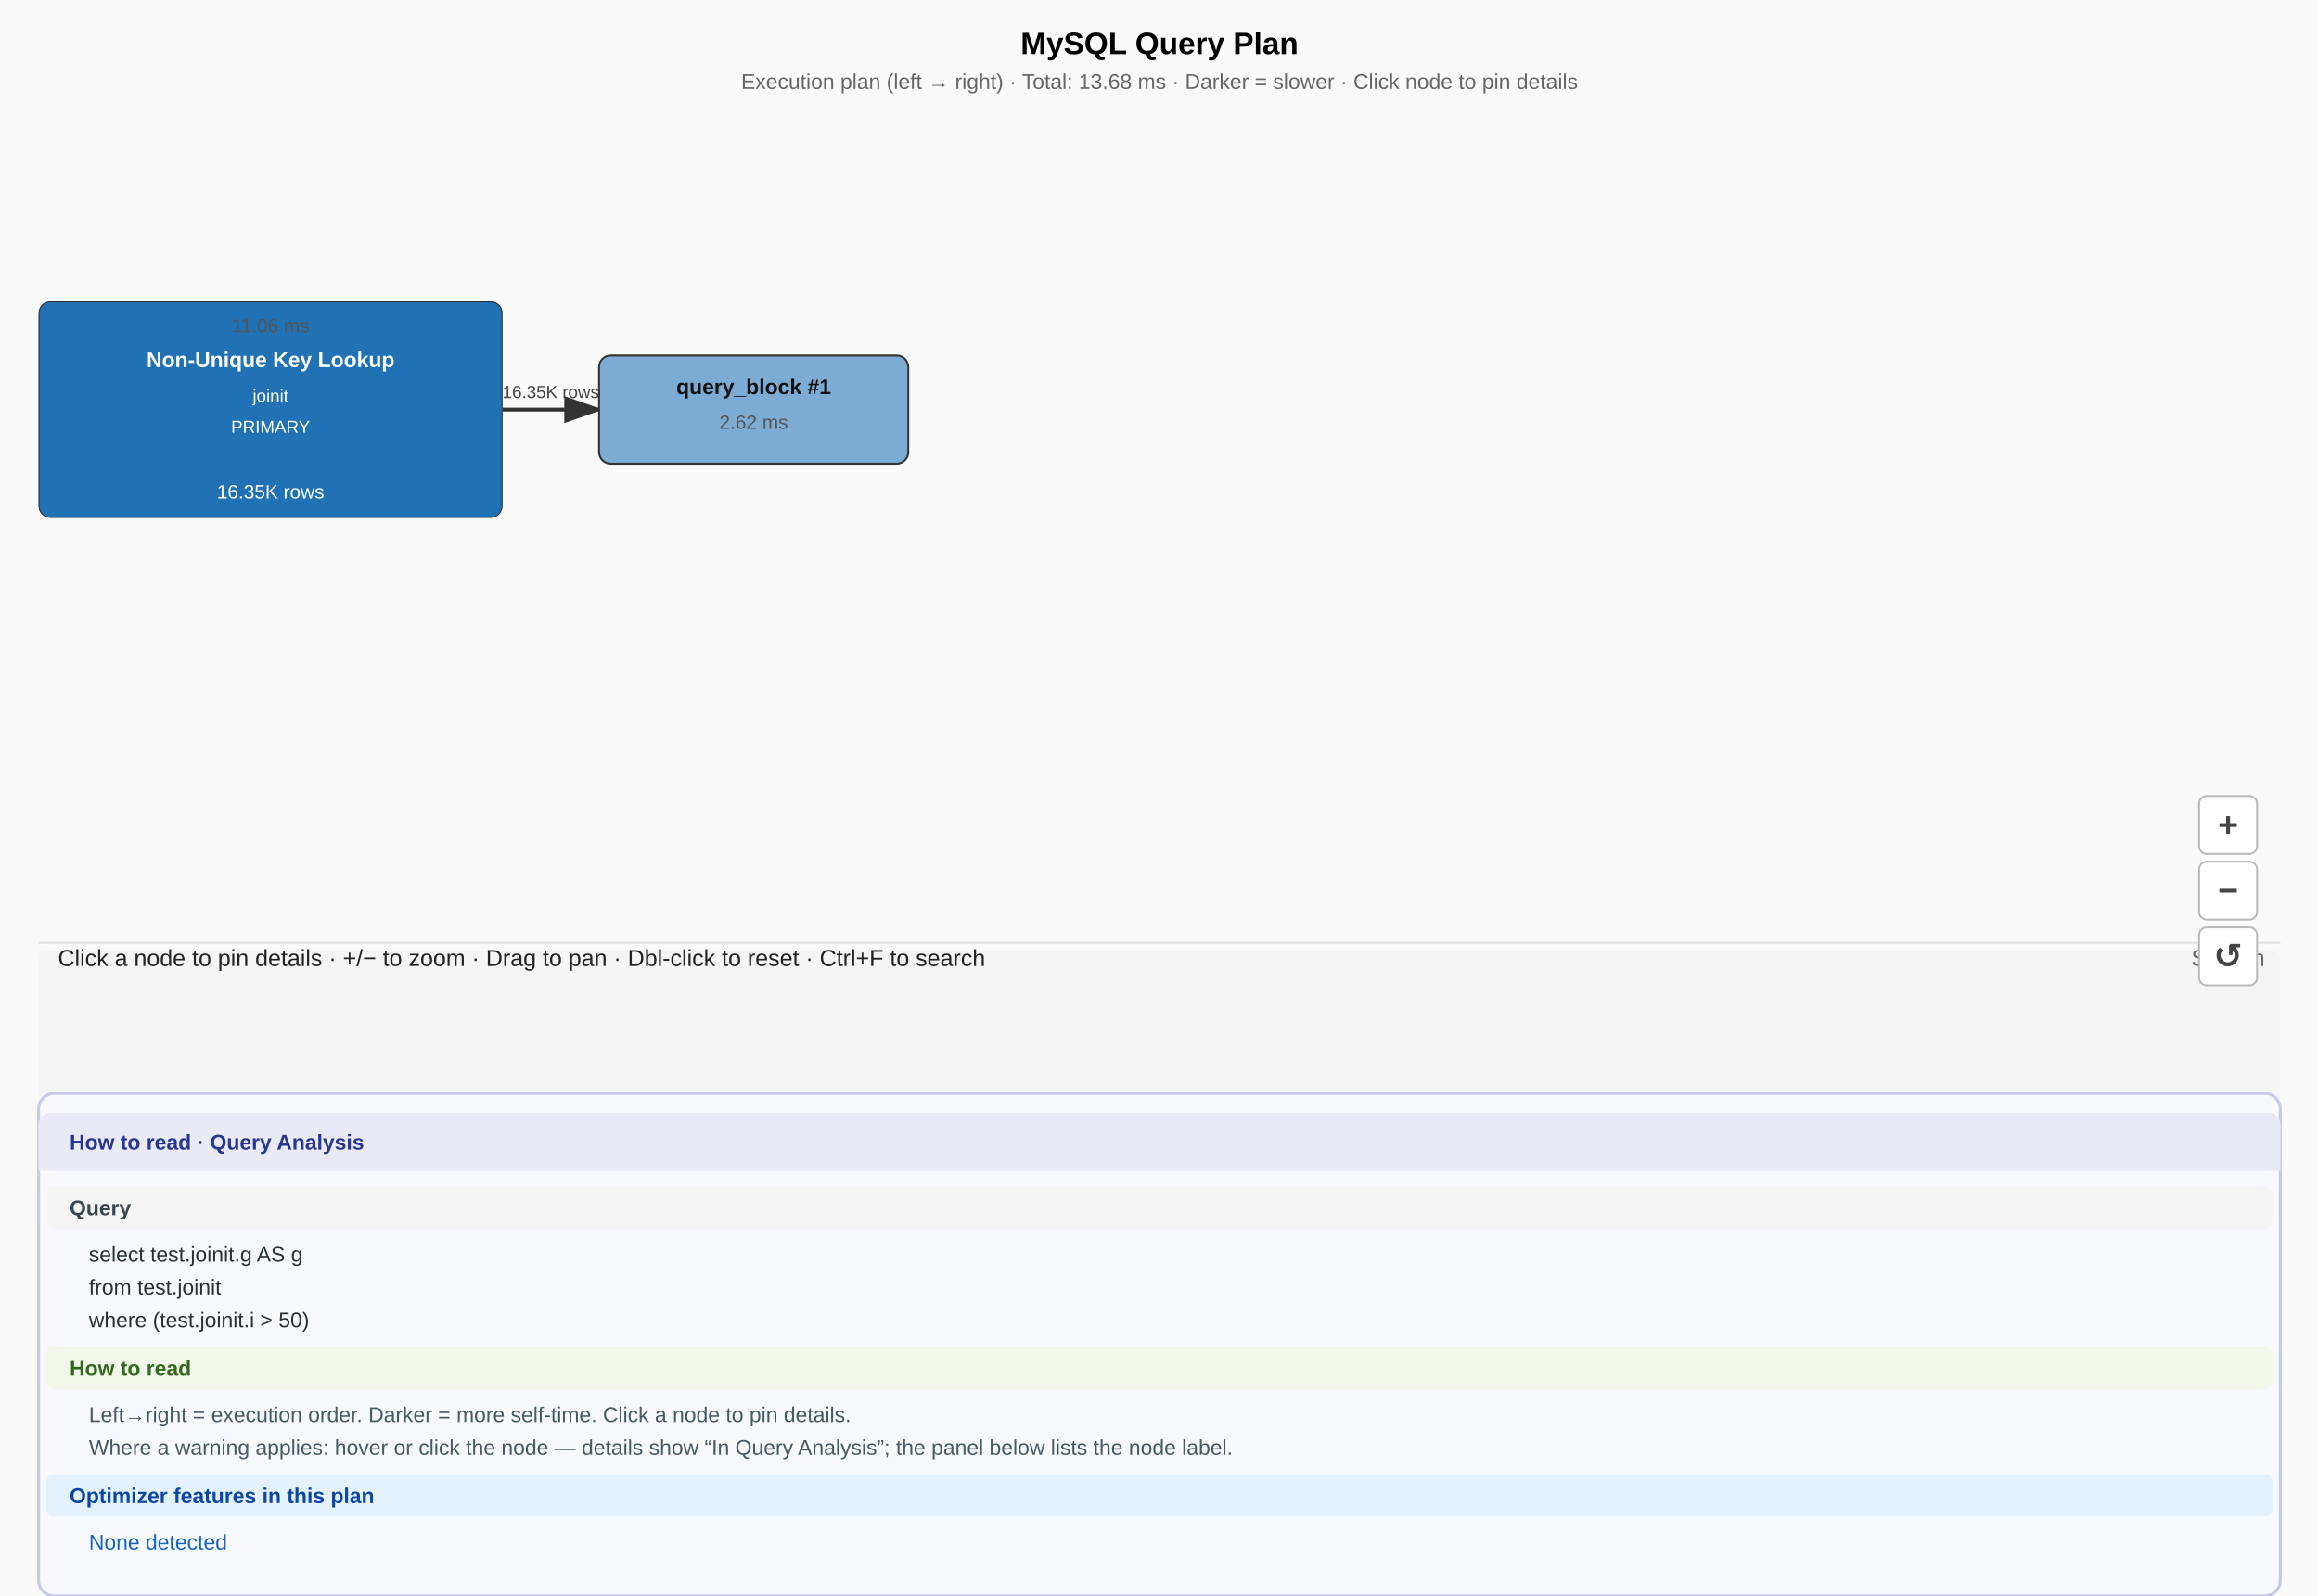
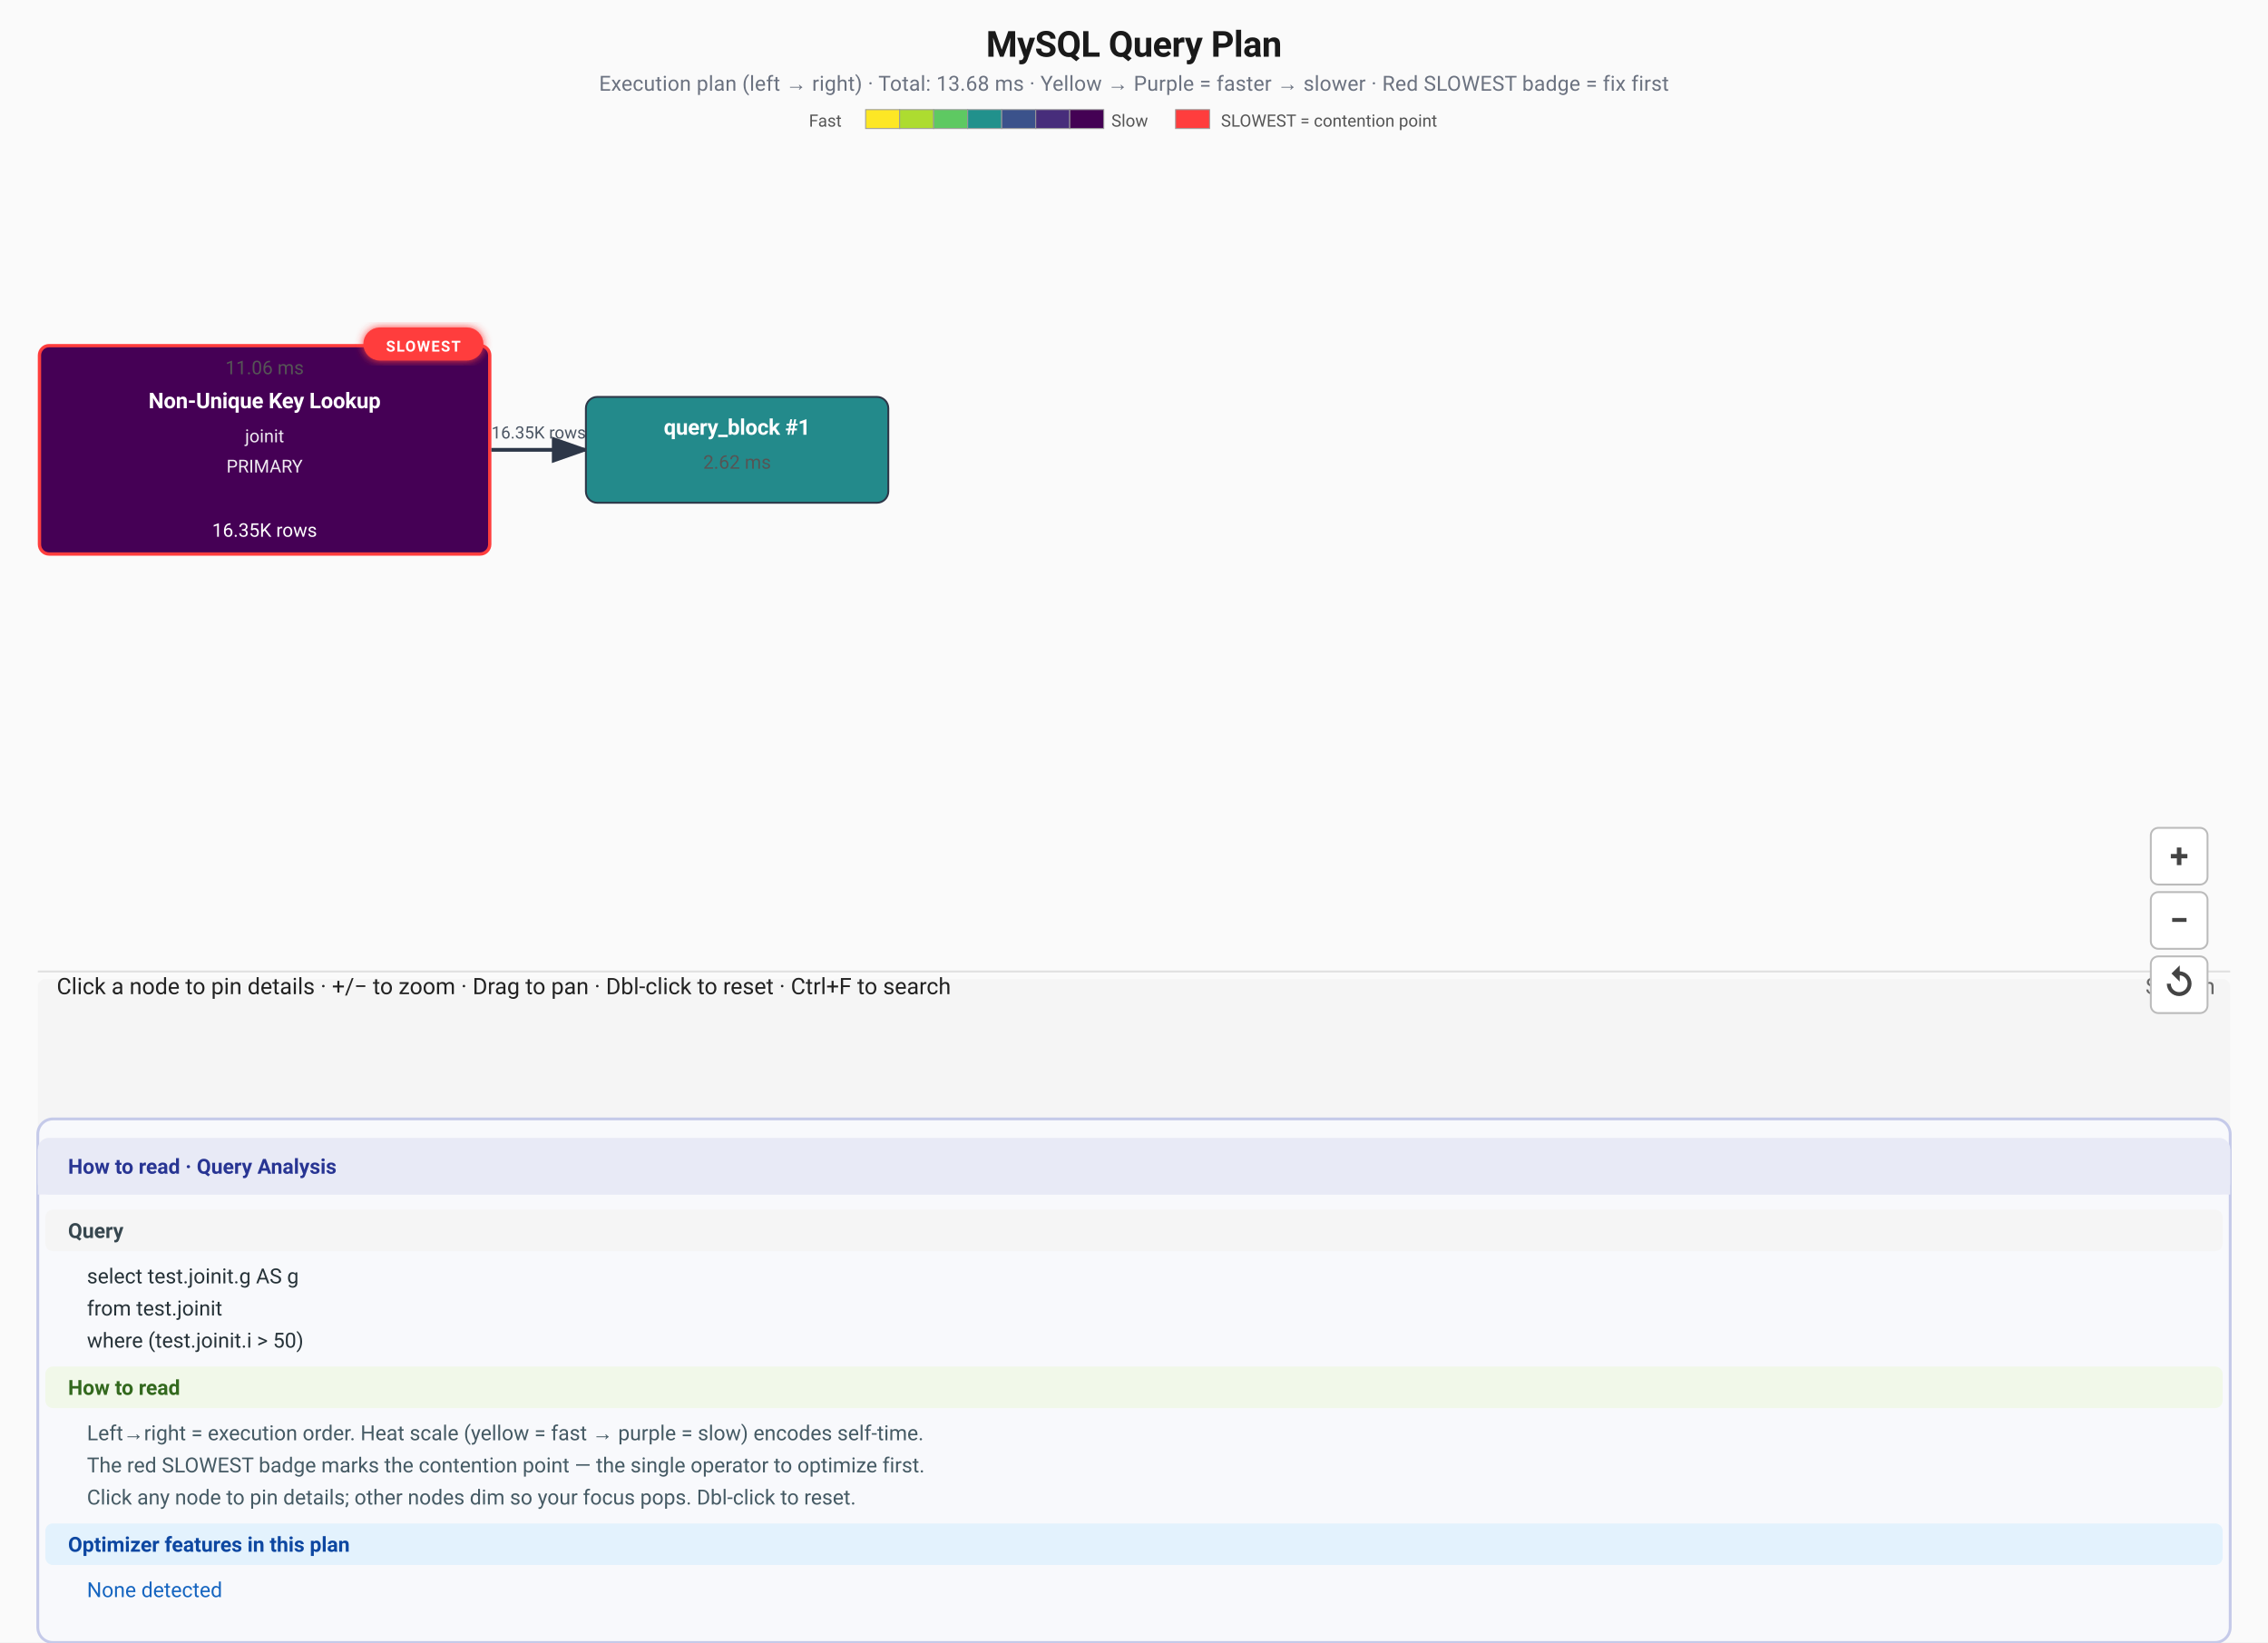
- <svg xmlns="http://www.w3.org/2000/svg" version="1.1" width="1200" height="826" viewBox="0 0 1200 826" style="max-width: 100%; height: auto;">
+ <svg xmlns="http://www.w3.org/2000/svg" version="1.1" width="1200" height="869" viewBox="0 0 1200 869" style="max-width: 100%; height: auto;">
  <defs>
    <marker id="arrowhead" markerWidth="10" markerHeight="7" refX="9" refY="3.5" orient="auto">
-       <polygon points="0 0, 10 3.5, 0 7" fill="#333" />
+       <polygon points="0 0, 10 3.5, 0 7" fill="#2d3748" />
    </marker>
+     <filter id="hotspot-glow" x="-30%" y="-30%" width="160%" height="160%">
+       <feGaussianBlur stdDeviation="2.2" result="blur" />
+       <feMerge>
+         <feMergeNode in="blur" />
+         <feMergeNode in="SourceGraphic" />
+       </feMerge>
+     </filter>
    <clipPath id="diagram-clip">
-       <rect x="0" y="0" width="1200" height="558" />
+       <rect x="0" y="0" width="1200" height="584" />
    </clipPath>
  </defs>
  <style>
-   text { font-family: Arial, sans-serif; font-size: 11px; }
-   .title { font-size: 16px; font-weight: bold; }
-   .subtitle { font-size: 11px; fill: #666; }
+   text { font-family: -apple-system, BlinkMacSystemFont, "Segoe UI", Roboto, "Helvetica Neue", Arial, sans-serif; font-size: 11px; -webkit-font-smoothing: antialiased; }
+   .title { font-size: 19px; font-weight: 650; letter-spacing: -0.2px; fill: #1a1a1a; }
+   .subtitle { font-size: 11px; fill: #6b7280; letter-spacing: 0.1px; }
  .cost { font-size: 10px; fill: #555; }
-   .node-label { font-weight: bold; font-size: 11px; }
-   .node-sublabel { font-size: 9px; }
+   .node-label { font-weight: 600; font-size: 11.5px; letter-spacing: -0.1px; }
+   .node-sublabel { font-size: 9.5px; fill-opacity: 0.92; }
  .row-count { font-size: 10px; }
-   .arrow-label { font-size: 9px; fill: #444; }
+   .arrow-label { font-size: 9px; fill: #4b5563; }
+   .legend-label { font-size: 9px; fill: #555; }
  .diagram-node { cursor: pointer; }
  .diagram-node:hover rect, .diagram-node:hover polygon { opacity: 0.9; stroke-width: 2; }
  .badge-covering { font-size: 8px; fill: #1b5e20; font-weight: bold; }
  .loops-line { font-size: 9px; fill: #555; }
  .details-line { font-size: 12px; fill: #222; user-select: text; -webkit-user-select: text; cursor: text; }
  .details-line.dim { fill: #999; }
  #search { font-size: 12px; fill: #666; cursor: pointer; }
  #search:hover { fill: #000; }
-   .diagram-node.pinned rect, .diagram-node.pinned polygon { stroke: #e600e6; stroke-width: 3; }
  .diagram-node.dim { opacity: 0.25; }
+   .diagram-node.hotspot rect, .diagram-node.hotspot polygon { stroke: #ff3d3d; stroke-width: 3.5; filter: url(#hotspot-glow); }
+   .diagram-node.hotspot.dim { opacity: 1; }
+   .diagram-node.pinned.dim { opacity: 1; }
+   .diagram-node.pinned rect, .diagram-node.pinned polygon { stroke: #e600e6 !important; stroke-width: 3; }
+   .hotspot-badge rect { fill: #ff3d3d; }
+   .hotspot-badge text { fill: #fff; font-size: 8px; font-weight: 700; letter-spacing: 0.6px; }
  .zoom-controls { cursor: pointer; }
  .zoom-btn rect { fill: #fff; stroke: #bbb; stroke-width: 1; rx: 4; }
  .zoom-btn:hover rect { fill: #f0f0f0; stroke: #888; }
  .zoom-btn text { font-size: 18px; font-weight: bold; fill: #444; user-select: none; pointer-events: none; }
  .zoom-btn:hover text { fill: #111; }
</style>
  <rect width="100%" height="100%" fill="#fafafa" />
-   <text x="600.0" y="28" text-anchor="middle" class="title">MySQL Query Plan</text>
-   <text x="600.0" y="46" text-anchor="middle" class="subtitle">Execution plan (left → right)  ·  Total: 13.68 ms  ·  Darker = slower  ·  Click node to pin details</text>
-   <line x1="20" y1="488" x2="1180" y2="488" stroke="#e0e0e0" stroke-width="1" />
-   <rect x="20" y="492" width="1160" height="112" fill="#f5f5f5" rx="4" />
-   <text id="search" x="1172" y="500" text-anchor="end">Search</text>
-   <text id="details-l0" x="30" y="500" text-anchor="start" class="details-line">Click a node to pin details  ·  +/− to zoom  ·  Drag to pan  ·  Dbl-click to reset  ·  Ctrl+F to search</text>
-   <text id="details-l1" x="30" y="516" text-anchor="start" class="details-line" />
-   <text id="details-l2" x="30" y="532" text-anchor="start" class="details-line" />
-   <text id="details-l3" x="30" y="548" text-anchor="start" class="details-line" />
-   <text id="details-l4" x="30" y="564" text-anchor="start" class="details-line" />
-   <text id="details-l5" x="30" y="580" text-anchor="start" class="details-line" />
+   <text x="600.0" y="30" text-anchor="middle" class="title">MySQL Query Plan</text>
+   <text x="600.0" y="48" text-anchor="middle" class="subtitle">Execution plan (left → right)  ·  Total: 13.68 ms  ·  Yellow → Purple = faster → slower  ·  Red SLOWEST badge = fix first</text>
+   <g id="diagram-legend">
+     <text x="428.0" y="67" class="legend-label">Fast</text>
+     <rect x="458.0" y="58" width="18" height="10" fill="#fde725" stroke="#999" stroke-width="0.5" />
+     <rect x="476.0" y="58" width="18" height="10" fill="#addc30" stroke="#999" stroke-width="0.5" />
+     <rect x="494.0" y="58" width="18" height="10" fill="#5ec962" stroke="#999" stroke-width="0.5" />
+     <rect x="512.0" y="58" width="18" height="10" fill="#21918c" stroke="#999" stroke-width="0.5" />
+     <rect x="530.0" y="58" width="18" height="10" fill="#3b528b" stroke="#999" stroke-width="0.5" />
+     <rect x="548.0" y="58" width="18" height="10" fill="#472d7b" stroke="#999" stroke-width="0.5" />
+     <rect x="566.0" y="58" width="18" height="10" fill="#440154" stroke="#999" stroke-width="0.5" />
+     <text x="588.0" y="67" class="legend-label">Slow</text>
+     <rect x="622.0" y="58" width="18" height="10" fill="#ff3d3d" stroke="#999" stroke-width="0.5" />
+     <text x="646.0" y="67" class="legend-label">SLOWEST = contention point</text>
+   </g>
+   <line x1="20" y1="514" x2="1180" y2="514" stroke="#e0e0e0" stroke-width="1" />
+   <rect x="20" y="518" width="1160" height="112" fill="#f5f5f5" rx="4" />
+   <text id="search" x="1172" y="526" text-anchor="end">Search</text>
+   <text id="details-l0" x="30" y="526" text-anchor="start" class="details-line">Click a node to pin details  ·  +/− to zoom  ·  Drag to pan  ·  Dbl-click to reset  ·  Ctrl+F to search</text>
+   <text id="details-l1" x="30" y="542" text-anchor="start" class="details-line" />
+   <text id="details-l2" x="30" y="558" text-anchor="start" class="details-line" />
+   <text id="details-l3" x="30" y="574" text-anchor="start" class="details-line" />
+   <text id="details-l4" x="30" y="590" text-anchor="start" class="details-line" />
+   <text id="details-l5" x="30" y="606" text-anchor="start" class="details-line" />
  <g id="diagram-content" clip-path="url(#diagram-clip)">
-     <g class="diagram-node" data-info="Index range scan on joinit using PRIMARY over (50 &lt; i)  ·  Total: 11.06 ms  ·  Cost: 1660.43  ·  Rows: 16.35K  ·  Loops: 1  ·  Table: joinit  ·  Index: PRIMARY  ·  Est.rows: 8288  ·  Ranges: (50 &lt; i)  ·  Covering: no">
+     <g class="diagram-node hotspot" data-info="Index range scan on joinit using PRIMARY over (50 &lt; i)  ·  Total: 11.06 ms  ·  Cost: 1660.43  ·  Rows: 16.35K  ·  Loops: 1  ·  Table: joinit  ·  Index: PRIMARY  ·  Est.rows: 8288  ·  Ranges: (50 &lt; i)  ·  Covering: no">
      <defs>
        <clipPath id="clipbox-0">
-           <rect x="20" y="156" width="240" height="112" rx="6" ry="6" />
+           <rect x="20" y="182" width="240" height="112" rx="6" ry="6" />
        </clipPath>
      </defs>
      <g clip-path="url(#clipbox-0)">
-         <rect x="20" y="156" width="240" height="112" fill="#2171b5" stroke="#333" stroke-width="1" rx="6" ry="6" />
-         <text x="140.0" y="172" text-anchor="middle" class="cost" fill="#ffffff">11.06 ms</text>
-         <text x="140.0" y="190" text-anchor="middle" class="node-label" fill="#ffffff">Non-Unique Key Lookup</text>
-         <text x="140.0" y="208" text-anchor="middle" class="node-sublabel" fill="#ffffff">joinit</text>
-         <text x="140.0" y="224" text-anchor="middle" class="node-sublabel" fill="#ffffff">PRIMARY</text>
-         <text x="140.0" y="258" text-anchor="middle" class="row-count" fill="#ffffff">16.35K rows</text>
+         <rect x="20" y="182" width="240" height="112" fill="#440154" stroke="#2d3748" stroke-width="1" rx="6" ry="6" />
+         <text x="140.0" y="198" text-anchor="middle" class="cost" fill="#ffffff">11.06 ms</text>
+         <text x="140.0" y="216" text-anchor="middle" class="node-label" fill="#ffffff">Non-Unique Key Lookup</text>
+         <text x="140.0" y="234" text-anchor="middle" class="node-sublabel" fill="#ffffff">joinit</text>
+         <text x="140.0" y="250" text-anchor="middle" class="node-sublabel" fill="#ffffff">PRIMARY</text>
+         <text x="140.0" y="284" text-anchor="middle" class="row-count" fill="#ffffff">16.35K rows</text>
+       </g>
+       <g class="hotspot-badge">
+         <rect x="194" y="175.0" width="60" height="14" rx="7" ry="7" />
+         <text x="224.0" y="186.0" text-anchor="middle">SLOWEST</text>
      </g>
    </g>
-     <line x1="260" y1="212.0" x2="310" y2="212.0" stroke="#333" stroke-width="2" marker-end="url(#arrowhead)" />
-     <text x="285.0" y="206.0" text-anchor="middle" class="arrow-label">16.35K rows</text>
+     <line x1="260" y1="238.0" x2="310" y2="238.0" stroke="#2d3748" stroke-width="2" marker-end="url(#arrowhead)" />
+     <text x="285.0" y="232.0" text-anchor="middle" class="arrow-label">16.35K rows</text>
    <g class="diagram-node" data-info="Total: 13.68 ms | Cost: 1660.43">
-       <rect x="310" y="184.0" width="160" height="56" fill="#7cabd4" stroke="#333" stroke-width="1" rx="6" />
-       <text x="390.0" y="204.0" text-anchor="middle" class="node-label" fill="#111111">query_block #1</text>
-       <text x="390.0" y="222.0" text-anchor="middle" class="cost" fill="#111111">2.62 ms</text>
+       <rect x="310" y="210.0" width="160" height="56" fill="#238a8b" stroke="#2d3748" stroke-width="1" rx="6" />
+       <text x="390.0" y="230.0" text-anchor="middle" class="node-label" fill="#ffffff">query_block #1</text>
+       <text x="390.0" y="248.0" text-anchor="middle" class="cost" fill="#ffffff">2.62 ms</text>
    </g>
  </g>
  <g class="zoom-controls">
    <g class="zoom-btn" id="zoom-in">
-       <rect x="1138" y="412" width="30" height="30" />
-       <text x="1153.0" y="433.0" text-anchor="middle">+</text>
+       <rect x="1138" y="438" width="30" height="30" />
+       <text x="1153.0" y="459.0" text-anchor="middle">+</text>
    </g>
    <g class="zoom-btn" id="zoom-out">
-       <rect x="1138" y="446" width="30" height="30" />
-       <text x="1153.0" y="467.0" text-anchor="middle">−</text>
+       <rect x="1138" y="472" width="30" height="30" />
+       <text x="1153.0" y="493.0" text-anchor="middle">−</text>
    </g>
    <g class="zoom-btn" id="zoom-reset">
-       <rect x="1138" y="480" width="30" height="30" />
-       <text x="1153.0" y="501.0" text-anchor="middle">↺</text>
+       <rect x="1138" y="506" width="30" height="30" />
+       <text x="1153.0" y="527.0" text-anchor="middle">↺</text>
    </g>
  </g>
-   <rect x="20" y="566" width="1160" height="260" fill="#f8f9fc" stroke="#c5cae9" stroke-width="1.5" rx="8" />
-   <rect x="20" y="576" width="1160" height="30" fill="#e8eaf6" rx="6" />
-   <rect x="20" y="582" width="1160" height="24" fill="#e8eaf6" />
-   <text x="36" y="595" font-family="Arial,sans-serif" font-size="13" font-weight="bold" fill="#283593">How to read · Query Analysis</text>
-   <rect x="24" y="614" width="1152" height="22" fill="#f5f5f5" rx="4" />
-   <text x="36" y="629" font-family="Arial,sans-serif" font-size="11" font-weight="bold" fill="#37474f">Query</text>
-   <text x="46" y="653" font-family="Courier New,Courier,monospace" font-size="11" fill="#263238">select test.joinit.g AS g</text>
-   <text x="46" y="670" font-family="Courier New,Courier,monospace" font-size="11" fill="#263238">from test.joinit</text>
-   <text x="46" y="687" font-family="Courier New,Courier,monospace" font-size="11" fill="#263238">where (test.joinit.i &gt; 50)</text>
-   <rect x="24" y="697" width="1152" height="22" fill="#f1f8e9" rx="4" />
-   <text x="36" y="712" font-family="Arial,sans-serif" font-size="11" font-weight="bold" fill="#33691e">How to read</text>
-   <text x="46" y="736" font-family="Arial,sans-serif" font-size="11" fill="#455a64">Left→right = execution order. Darker = more self-time. Click a node to pin details.</text>
-   <text x="46" y="753" font-family="Arial,sans-serif" font-size="11" fill="#455a64">Where a warning applies: hover or click the node — details show “In Query Analysis”; the panel below lists the node label.</text>
-   <rect x="24" y="763" width="1152" height="22" fill="#e3f2fd" rx="4" />
-   <text x="36" y="778" font-family="Arial,sans-serif" font-size="11" font-weight="bold" fill="#0d47a1">Optimizer features in this plan</text>
-   <text x="46" y="802" font-family="Arial,sans-serif" font-size="11" fill="#1565c0">None detected</text>
+   <rect x="20" y="592" width="1160" height="277" fill="#f8f9fc" stroke="#c5cae9" stroke-width="1.5" rx="8" />
+   <rect x="20" y="602" width="1160" height="30" fill="#e8eaf6" rx="6" />
+   <rect x="20" y="608" width="1160" height="24" fill="#e8eaf6" />
+   <text x="36" y="621" font-family="Arial,sans-serif" font-size="13" font-weight="bold" fill="#283593">How to read · Query Analysis</text>
+   <rect x="24" y="640" width="1152" height="22" fill="#f5f5f5" rx="4" />
+   <text x="36" y="655" font-family="Arial,sans-serif" font-size="11" font-weight="bold" fill="#37474f">Query</text>
+   <text x="46" y="679" font-family="Courier New,Courier,monospace" font-size="11" fill="#263238">select test.joinit.g AS g</text>
+   <text x="46" y="696" font-family="Courier New,Courier,monospace" font-size="11" fill="#263238">from test.joinit</text>
+   <text x="46" y="713" font-family="Courier New,Courier,monospace" font-size="11" fill="#263238">where (test.joinit.i &gt; 50)</text>
+   <rect x="24" y="723" width="1152" height="22" fill="#f1f8e9" rx="4" />
+   <text x="36" y="738" font-family="Arial,sans-serif" font-size="11" font-weight="bold" fill="#33691e">How to read</text>
+   <text x="46" y="762" font-family="Arial,sans-serif" font-size="11" fill="#455a64">Left→right = execution order. Heat scale (yellow = fast → purple = slow) encodes self-time.</text>
+   <text x="46" y="779" font-family="Arial,sans-serif" font-size="11" fill="#455a64">The red SLOWEST badge marks the contention point — the single operator to optimize first.</text>
+   <text x="46" y="796" font-family="Arial,sans-serif" font-size="11" fill="#455a64">Click any node to pin details; other nodes dim so your focus pops. Dbl-click to reset.</text>
+   <rect x="24" y="806" width="1152" height="22" fill="#e3f2fd" rx="4" />
+   <text x="36" y="821" font-family="Arial,sans-serif" font-size="11" font-weight="bold" fill="#0d47a1">Optimizer features in this plan</text>
+   <text x="46" y="845" font-family="Arial,sans-serif" font-size="11" fill="#1565c0">None detected</text>
</svg>
